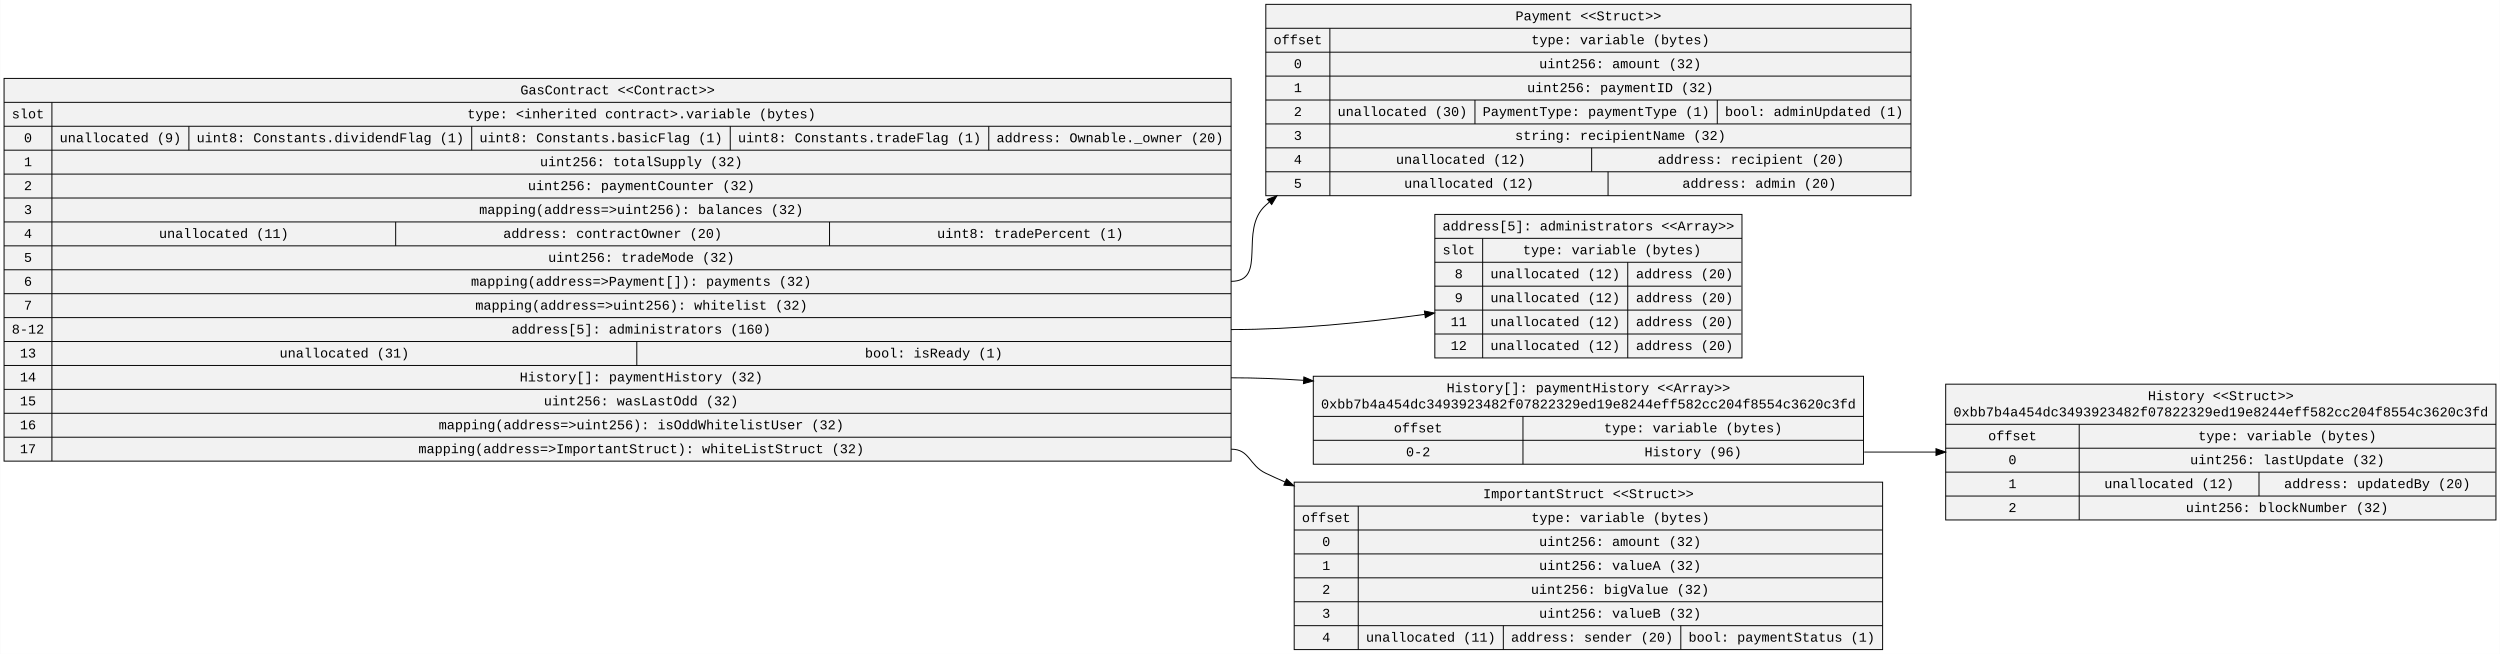
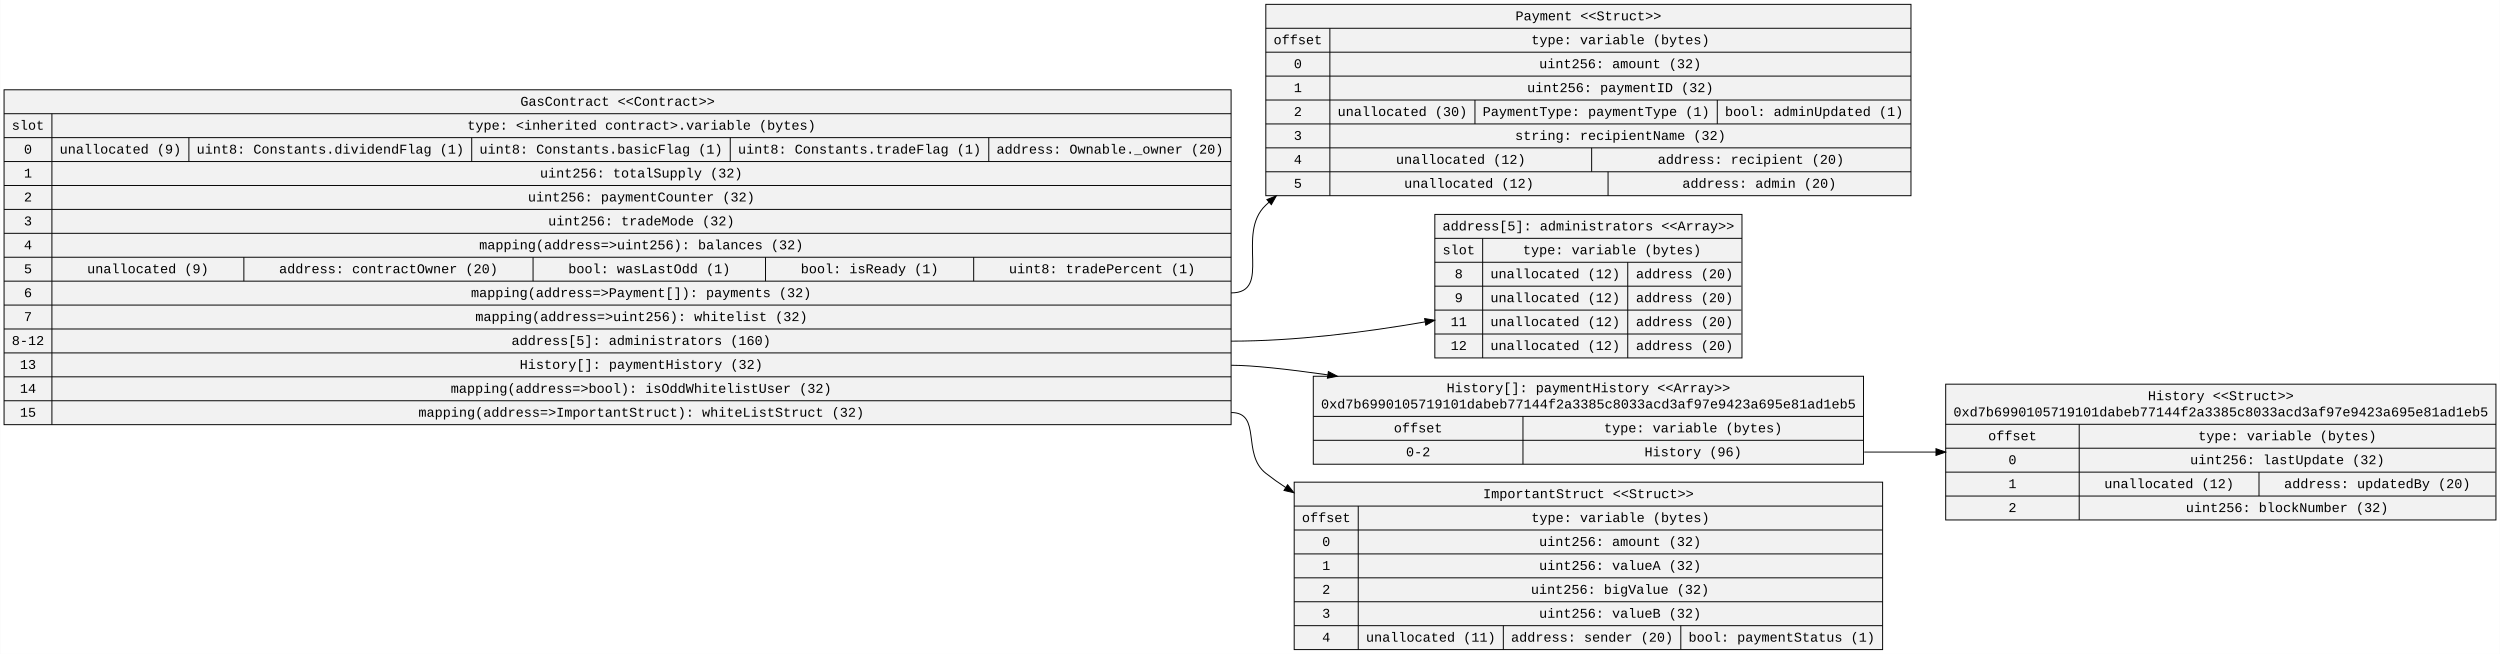
<svg xmlns="http://www.w3.org/2000/svg" width="2592pt" height="678pt" viewBox="0.00 0.00 2591.58 678.00">
  <g id="graph0" class="graph" transform="scale(1 1) rotate(0) translate(4 674)">
    <polygon fill="white" stroke="transparent" points="-4,4 -4,-674 2587.58,-674 2587.58,4 -4,4" />
    <g id="node1" class="node">
-       <polygon fill="#f2f2f2" stroke="black" points="0,-195.9 0,-592.7 1272.19,-592.7 1272.19,-195.9 0,-195.9" />
-       <text text-anchor="middle" x="636.1" y="-576.1" font-family="Courier New" font-size="14.00">GasContract &lt;&lt;Contract&gt;&gt;</text>
-       <polyline fill="none" stroke="black" points="0,-567.9 1272.19,-567.9 " />
-       <text text-anchor="middle" x="24.8" y="-551.3" font-family="Courier New" font-size="14.00">slot</text>
-       <polyline fill="none" stroke="black" points="0,-543.1 49.61,-543.1 " />
-       <text text-anchor="middle" x="24.8" y="-526.5" font-family="Courier New" font-size="14.00">0</text>
-       <polyline fill="none" stroke="black" points="0,-518.3 49.61,-518.3 " />
-       <text text-anchor="middle" x="24.8" y="-501.7" font-family="Courier New" font-size="14.00">1</text>
-       <polyline fill="none" stroke="black" points="0,-493.5 49.61,-493.5 " />
-       <text text-anchor="middle" x="24.8" y="-476.9" font-family="Courier New" font-size="14.00">2</text>
-       <polyline fill="none" stroke="black" points="0,-468.7 49.61,-468.7 " />
-       <text text-anchor="middle" x="24.8" y="-452.1" font-family="Courier New" font-size="14.00">3</text>
-       <polyline fill="none" stroke="black" points="0,-443.9 49.61,-443.9 " />
-       <text text-anchor="middle" x="24.8" y="-427.3" font-family="Courier New" font-size="14.00">4</text>
-       <polyline fill="none" stroke="black" points="0,-419.1 49.61,-419.1 " />
-       <text text-anchor="middle" x="24.8" y="-402.5" font-family="Courier New" font-size="14.00">5</text>
-       <polyline fill="none" stroke="black" points="0,-394.3 49.61,-394.3 " />
-       <text text-anchor="middle" x="24.8" y="-377.7" font-family="Courier New" font-size="14.00">6</text>
-       <polyline fill="none" stroke="black" points="0,-369.5 49.61,-369.5 " />
-       <text text-anchor="middle" x="24.8" y="-352.9" font-family="Courier New" font-size="14.00">7</text>
-       <polyline fill="none" stroke="black" points="0,-344.7 49.61,-344.7 " />
-       <text text-anchor="middle" x="24.8" y="-328.1" font-family="Courier New" font-size="14.00">8-12</text>
-       <polyline fill="none" stroke="black" points="0,-319.9 49.61,-319.9 " />
-       <text text-anchor="middle" x="24.8" y="-303.3" font-family="Courier New" font-size="14.00">13</text>
-       <polyline fill="none" stroke="black" points="0,-295.1 49.61,-295.1 " />
-       <text text-anchor="middle" x="24.8" y="-278.5" font-family="Courier New" font-size="14.00">14</text>
-       <polyline fill="none" stroke="black" points="0,-270.3 49.61,-270.3 " />
-       <text text-anchor="middle" x="24.8" y="-253.7" font-family="Courier New" font-size="14.00">15</text>
-       <polyline fill="none" stroke="black" points="0,-245.5 49.61,-245.5 " />
-       <text text-anchor="middle" x="24.8" y="-228.9" font-family="Courier New" font-size="14.00">16</text>
-       <polyline fill="none" stroke="black" points="0,-220.7 49.61,-220.7 " />
-       <text text-anchor="middle" x="24.8" y="-204.1" font-family="Courier New" font-size="14.00">17</text>
-       <polyline fill="none" stroke="black" points="49.61,-195.9 49.61,-567.9 " />
-       <text text-anchor="middle" x="660.9" y="-551.3" font-family="Courier New" font-size="14.00">type: &lt;inherited contract&gt;.variable (bytes)</text>
-       <polyline fill="none" stroke="black" points="49.61,-543.1 1272.19,-543.1 " />
-       <text text-anchor="middle" x="120.62" y="-526.5" font-family="Courier New" font-size="14.00">unallocated (9)</text>
-       <polyline fill="none" stroke="black" points="191.63,-518.3 191.63,-543.1 " />
-       <text text-anchor="middle" x="338.25" y="-526.5" font-family="Courier New" font-size="14.00">uint8: Constants.dividendFlag (1)</text>
-       <polyline fill="none" stroke="black" points="484.87,-518.3 484.87,-543.1 " />
-       <text text-anchor="middle" x="618.89" y="-526.5" font-family="Courier New" font-size="14.00">uint8: Constants.basicFlag (1)</text>
-       <polyline fill="none" stroke="black" points="752.91,-518.3 752.91,-543.1 " />
-       <text text-anchor="middle" x="886.93" y="-526.5" font-family="Courier New" font-size="14.00">uint8: Constants.tradeFlag (1)</text>
-       <polyline fill="none" stroke="black" points="1020.95,-518.3 1020.95,-543.1 " />
-       <text text-anchor="middle" x="1146.57" y="-526.5" font-family="Courier New" font-size="14.00">address: Ownable._owner (20)</text>
-       <polyline fill="none" stroke="black" points="49.61,-518.3 1272.19,-518.3 " />
-       <text text-anchor="middle" x="660.62" y="-501.7" font-family="Courier New" font-size="14.00">uint256: totalSupply (32)</text>
-       <polyline fill="none" stroke="black" points="49.61,-493.5 1272.19,-493.5 " />
-       <text text-anchor="middle" x="660.72" y="-476.9" font-family="Courier New" font-size="14.00">uint256: paymentCounter (32)</text>
-       <polyline fill="none" stroke="black" points="49.61,-468.7 1272.19,-468.7 " />
-       <text text-anchor="middle" x="660.63" y="-452.1" font-family="Courier New" font-size="14.00">mapping(address=&gt;uint256): balances (32)</text>
-       <polyline fill="none" stroke="black" points="49.61,-443.9 1272.19,-443.9 " />
-       <text text-anchor="middle" x="227.82" y="-427.3" font-family="Courier New" font-size="14.00">unallocated (11)</text>
-       <polyline fill="none" stroke="black" points="406.03,-419.1 406.03,-443.9 " />
-       <text text-anchor="middle" x="630.95" y="-427.3" font-family="Courier New" font-size="14.00">address: contractOwner (20)</text>
-       <polyline fill="none" stroke="black" points="855.86,-419.1 855.86,-443.9 " />
-       <text text-anchor="middle" x="1063.98" y="-427.3" font-family="Courier New" font-size="14.00">uint8: tradePercent (1)</text>
-       <polyline fill="none" stroke="black" points="49.61,-419.1 1272.19,-419.1 " />
-       <text text-anchor="middle" x="660.72" y="-402.5" font-family="Courier New" font-size="14.00">uint256: tradeMode (32)</text>
-       <polyline fill="none" stroke="black" points="49.61,-394.3 1272.19,-394.3 " />
-       <text text-anchor="middle" x="660.53" y="-377.7" font-family="Courier New" font-size="14.00">mapping(address=&gt;Payment[]): payments (32)</text>
-       <polyline fill="none" stroke="black" points="49.61,-369.5 1272.19,-369.5 " />
-       <text text-anchor="middle" x="660.83" y="-352.9" font-family="Courier New" font-size="14.00">mapping(address=&gt;uint256): whitelist (32)</text>
-       <polyline fill="none" stroke="black" points="49.61,-344.7 1272.19,-344.7 " />
-       <text text-anchor="middle" x="660.53" y="-328.1" font-family="Courier New" font-size="14.00">address[5]: administrators (160)</text>
-       <polyline fill="none" stroke="black" points="49.61,-319.9 1272.19,-319.9 " />
-       <text text-anchor="middle" x="352.82" y="-303.3" font-family="Courier New" font-size="14.00">unallocated (31)</text>
-       <polyline fill="none" stroke="black" points="656.03,-295.1 656.03,-319.9 " />
-       <text text-anchor="middle" x="963.94" y="-303.3" font-family="Courier New" font-size="14.00">bool: isReady (1)</text>
-       <polyline fill="none" stroke="black" points="49.61,-295.1 1272.19,-295.1 " />
-       <text text-anchor="middle" x="660.63" y="-278.5" font-family="Courier New" font-size="14.00">History[]: paymentHistory (32)</text>
-       <polyline fill="none" stroke="black" points="49.61,-270.3 1272.19,-270.3 " />
-       <text text-anchor="middle" x="660.42" y="-253.7" font-family="Courier New" font-size="14.00">uint256: wasLastOdd (32)</text>
-       <polyline fill="none" stroke="black" points="49.61,-245.5 1272.19,-245.5 " />
-       <text text-anchor="middle" x="660.64" y="-228.9" font-family="Courier New" font-size="14.00">mapping(address=&gt;uint256): isOddWhitelistUser (32)</text>
-       <polyline fill="none" stroke="black" points="49.61,-220.7 1272.19,-220.7 " />
-       <text text-anchor="middle" x="660.64" y="-204.1" font-family="Courier New" font-size="14.00">mapping(address=&gt;ImportantStruct): whiteListStruct (32)</text>
+       <polygon fill="#f2f2f2" stroke="black" points="0,-233.7 0,-580.9 1272.19,-580.9 1272.19,-233.7 0,-233.7" />
+       <text text-anchor="middle" x="636.1" y="-564.3" font-family="Courier New" font-size="14.00">GasContract &lt;&lt;Contract&gt;&gt;</text>
+       <polyline fill="none" stroke="black" points="0,-556.1 1272.19,-556.1 " />
+       <text text-anchor="middle" x="24.8" y="-539.5" font-family="Courier New" font-size="14.00">slot</text>
+       <polyline fill="none" stroke="black" points="0,-531.3 49.61,-531.3 " />
+       <text text-anchor="middle" x="24.8" y="-514.7" font-family="Courier New" font-size="14.00">0</text>
+       <polyline fill="none" stroke="black" points="0,-506.5 49.61,-506.5 " />
+       <text text-anchor="middle" x="24.8" y="-489.9" font-family="Courier New" font-size="14.00">1</text>
+       <polyline fill="none" stroke="black" points="0,-481.7 49.61,-481.7 " />
+       <text text-anchor="middle" x="24.8" y="-465.1" font-family="Courier New" font-size="14.00">2</text>
+       <polyline fill="none" stroke="black" points="0,-456.9 49.61,-456.9 " />
+       <text text-anchor="middle" x="24.8" y="-440.3" font-family="Courier New" font-size="14.00">3</text>
+       <polyline fill="none" stroke="black" points="0,-432.1 49.61,-432.1 " />
+       <text text-anchor="middle" x="24.8" y="-415.5" font-family="Courier New" font-size="14.00">4</text>
+       <polyline fill="none" stroke="black" points="0,-407.3 49.61,-407.3 " />
+       <text text-anchor="middle" x="24.8" y="-390.7" font-family="Courier New" font-size="14.00">5</text>
+       <polyline fill="none" stroke="black" points="0,-382.5 49.61,-382.5 " />
+       <text text-anchor="middle" x="24.8" y="-365.9" font-family="Courier New" font-size="14.00">6</text>
+       <polyline fill="none" stroke="black" points="0,-357.7 49.61,-357.7 " />
+       <text text-anchor="middle" x="24.8" y="-341.1" font-family="Courier New" font-size="14.00">7</text>
+       <polyline fill="none" stroke="black" points="0,-332.9 49.61,-332.9 " />
+       <text text-anchor="middle" x="24.8" y="-316.3" font-family="Courier New" font-size="14.00">8-12</text>
+       <polyline fill="none" stroke="black" points="0,-308.1 49.61,-308.1 " />
+       <text text-anchor="middle" x="24.8" y="-291.5" font-family="Courier New" font-size="14.00">13</text>
+       <polyline fill="none" stroke="black" points="0,-283.3 49.61,-283.3 " />
+       <text text-anchor="middle" x="24.8" y="-266.7" font-family="Courier New" font-size="14.00">14</text>
+       <polyline fill="none" stroke="black" points="0,-258.5 49.61,-258.5 " />
+       <text text-anchor="middle" x="24.8" y="-241.9" font-family="Courier New" font-size="14.00">15</text>
+       <polyline fill="none" stroke="black" points="49.61,-233.7 49.61,-556.1 " />
+       <text text-anchor="middle" x="660.9" y="-539.5" font-family="Courier New" font-size="14.00">type: &lt;inherited contract&gt;.variable (bytes)</text>
+       <polyline fill="none" stroke="black" points="49.61,-531.3 1272.19,-531.3 " />
+       <text text-anchor="middle" x="120.62" y="-514.7" font-family="Courier New" font-size="14.00">unallocated (9)</text>
+       <polyline fill="none" stroke="black" points="191.63,-506.5 191.63,-531.3 " />
+       <text text-anchor="middle" x="338.25" y="-514.7" font-family="Courier New" font-size="14.00">uint8: Constants.dividendFlag (1)</text>
+       <polyline fill="none" stroke="black" points="484.87,-506.5 484.87,-531.3 " />
+       <text text-anchor="middle" x="618.89" y="-514.7" font-family="Courier New" font-size="14.00">uint8: Constants.basicFlag (1)</text>
+       <polyline fill="none" stroke="black" points="752.91,-506.5 752.91,-531.3 " />
+       <text text-anchor="middle" x="886.93" y="-514.7" font-family="Courier New" font-size="14.00">uint8: Constants.tradeFlag (1)</text>
+       <polyline fill="none" stroke="black" points="1020.95,-506.5 1020.95,-531.3 " />
+       <text text-anchor="middle" x="1146.57" y="-514.7" font-family="Courier New" font-size="14.00">address: Ownable._owner (20)</text>
+       <polyline fill="none" stroke="black" points="49.61,-506.5 1272.19,-506.5 " />
+       <text text-anchor="middle" x="660.62" y="-489.9" font-family="Courier New" font-size="14.00">uint256: totalSupply (32)</text>
+       <polyline fill="none" stroke="black" points="49.61,-481.7 1272.19,-481.7 " />
+       <text text-anchor="middle" x="660.72" y="-465.1" font-family="Courier New" font-size="14.00">uint256: paymentCounter (32)</text>
+       <polyline fill="none" stroke="black" points="49.61,-456.9 1272.19,-456.9 " />
+       <text text-anchor="middle" x="660.72" y="-440.3" font-family="Courier New" font-size="14.00">uint256: tradeMode (32)</text>
+       <polyline fill="none" stroke="black" points="49.61,-432.1 1272.19,-432.1 " />
+       <text text-anchor="middle" x="660.63" y="-415.5" font-family="Courier New" font-size="14.00">mapping(address=&gt;uint256): balances (32)</text>
+       <polyline fill="none" stroke="black" points="49.61,-407.3 1272.19,-407.3 " />
+       <text text-anchor="middle" x="149.12" y="-390.7" font-family="Courier New" font-size="14.00">unallocated (9)</text>
+       <polyline fill="none" stroke="black" points="248.63,-382.5 248.63,-407.3 " />
+       <text text-anchor="middle" x="398.54" y="-390.7" font-family="Courier New" font-size="14.00">address: contractOwner (20)</text>
+       <polyline fill="none" stroke="black" points="548.46,-382.5 548.46,-407.3 " />
+       <text text-anchor="middle" x="668.98" y="-390.7" font-family="Courier New" font-size="14.00">bool: wasLastOdd (1)</text>
+       <polyline fill="none" stroke="black" points="789.49,-382.5 789.49,-407.3 " />
+       <text text-anchor="middle" x="897.4" y="-390.7" font-family="Courier New" font-size="14.00">bool: isReady (1)</text>
+       <polyline fill="none" stroke="black" points="1005.31,-382.5 1005.31,-407.3 " />
+       <text text-anchor="middle" x="1138.43" y="-390.7" font-family="Courier New" font-size="14.00">uint8: tradePercent (1)</text>
+       <polyline fill="none" stroke="black" points="49.61,-382.5 1272.19,-382.5 " />
+       <text text-anchor="middle" x="660.53" y="-365.9" font-family="Courier New" font-size="14.00">mapping(address=&gt;Payment[]): payments (32)</text>
+       <polyline fill="none" stroke="black" points="49.61,-357.7 1272.19,-357.7 " />
+       <text text-anchor="middle" x="660.83" y="-341.1" font-family="Courier New" font-size="14.00">mapping(address=&gt;uint256): whitelist (32)</text>
+       <polyline fill="none" stroke="black" points="49.61,-332.9 1272.19,-332.9 " />
+       <text text-anchor="middle" x="660.53" y="-316.3" font-family="Courier New" font-size="14.00">address[5]: administrators (160)</text>
+       <polyline fill="none" stroke="black" points="49.61,-308.1 1272.19,-308.1 " />
+       <text text-anchor="middle" x="660.63" y="-291.5" font-family="Courier New" font-size="14.00">History[]: paymentHistory (32)</text>
+       <polyline fill="none" stroke="black" points="49.61,-283.3 1272.19,-283.3 " />
+       <text text-anchor="middle" x="660.54" y="-266.7" font-family="Courier New" font-size="14.00">mapping(address=&gt;bool): isOddWhitelistUser (32)</text>
+       <polyline fill="none" stroke="black" points="49.61,-258.5 1272.19,-258.5 " />
+       <text text-anchor="middle" x="660.64" y="-241.9" font-family="Courier New" font-size="14.00">mapping(address=&gt;ImportantStruct): whiteListStruct (32)</text>
    </g>
    <g id="node2" class="node">
      <polygon fill="#f2f2f2" stroke="black" points="1308.19,-471.1 1308.19,-669.5 1977.09,-669.5 1977.09,-471.1 1308.19,-471.1" />
      <text text-anchor="middle" x="1642.64" y="-652.9" font-family="Courier New" font-size="14.00">Payment &lt;&lt;Struct&gt;&gt;</text>
      <polyline fill="none" stroke="black" points="1308.19,-644.7 1977.09,-644.7 " />
      <text text-anchor="middle" x="1341.4" y="-628.1" font-family="Courier New" font-size="14.00">offset</text>
      <polyline fill="none" stroke="black" points="1308.19,-619.9 1374.6,-619.9 " />
      <text text-anchor="middle" x="1341.4" y="-603.3" font-family="Courier New" font-size="14.00">0</text>
      <polyline fill="none" stroke="black" points="1308.19,-595.1 1374.6,-595.1 " />
      <text text-anchor="middle" x="1341.4" y="-578.5" font-family="Courier New" font-size="14.00">1</text>
      <polyline fill="none" stroke="black" points="1308.19,-570.3 1374.6,-570.3 " />
      <text text-anchor="middle" x="1341.4" y="-553.7" font-family="Courier New" font-size="14.00">2</text>
      <polyline fill="none" stroke="black" points="1308.19,-545.5 1374.6,-545.5 " />
      <text text-anchor="middle" x="1341.4" y="-528.9" font-family="Courier New" font-size="14.00">3</text>
      <polyline fill="none" stroke="black" points="1308.19,-520.7 1374.6,-520.7 " />
      <text text-anchor="middle" x="1341.4" y="-504.1" font-family="Courier New" font-size="14.00">4</text>
      <polyline fill="none" stroke="black" points="1308.19,-495.9 1374.6,-495.9 " />
      <text text-anchor="middle" x="1341.4" y="-479.3" font-family="Courier New" font-size="14.00">5</text>
      <polyline fill="none" stroke="black" points="1374.6,-471.1 1374.6,-644.7 " />
      <text text-anchor="middle" x="1675.84" y="-628.1" font-family="Courier New" font-size="14.00">type: variable (bytes)</text>
      <polyline fill="none" stroke="black" points="1374.6,-619.9 1977.09,-619.9 " />
      <text text-anchor="middle" x="1675.61" y="-603.3" font-family="Courier New" font-size="14.00">uint256: amount (32)</text>
      <polyline fill="none" stroke="black" points="1374.6,-595.1 1977.09,-595.1 " />
      <text text-anchor="middle" x="1675.72" y="-578.5" font-family="Courier New" font-size="14.00">uint256: paymentID (32)</text>
      <polyline fill="none" stroke="black" points="1374.6,-570.3 1977.09,-570.3 " />
      <text text-anchor="middle" x="1449.81" y="-553.7" font-family="Courier New" font-size="14.00">unallocated (30)</text>
      <polyline fill="none" stroke="black" points="1525.02,-545.5 1525.02,-570.3 " />
      <text text-anchor="middle" x="1650.64" y="-553.7" font-family="Courier New" font-size="14.00">PaymentType: paymentType (1)</text>
      <polyline fill="none" stroke="black" points="1776.26,-545.5 1776.26,-570.3 " />
      <text text-anchor="middle" x="1876.67" y="-553.7" font-family="Courier New" font-size="14.00">bool: adminUpdated (1)</text>
      <polyline fill="none" stroke="black" points="1374.6,-545.5 1977.09,-545.5 " />
      <text text-anchor="middle" x="1675.82" y="-528.9" font-family="Courier New" font-size="14.00">string: recipientName (32)</text>
      <polyline fill="none" stroke="black" points="1374.6,-520.7 1977.09,-520.7 " />
      <text text-anchor="middle" x="1510.31" y="-504.1" font-family="Courier New" font-size="14.00">unallocated (12)</text>
      <polyline fill="none" stroke="black" points="1646.02,-495.9 1646.02,-520.7 " />
      <text text-anchor="middle" x="1811.14" y="-504.1" font-family="Courier New" font-size="14.00">address: recipient (20)</text>
      <polyline fill="none" stroke="black" points="1374.6,-495.9 1977.09,-495.9 " />
      <text text-anchor="middle" x="1518.81" y="-479.3" font-family="Courier New" font-size="14.00">unallocated (12)</text>
      <polyline fill="none" stroke="black" points="1663.02,-471.1 1663.02,-495.9 " />
      <text text-anchor="middle" x="1819.83" y="-479.3" font-family="Courier New" font-size="14.00">address: admin (20)</text>
    </g>
    <g id="edge1" class="edge">
-       <path fill="none" stroke="black" d="M1272.1,-382.3C1310.7,-382.3 1279.4,-435.58 1308.19,-461.3 1309.36,-462.35 1310.54,-463.38 1311.73,-464.41" />
-       <polygon fill="black" stroke="black" points="1309.8,-467.35 1319.74,-471.04 1314.27,-461.96 1309.8,-467.35" />
+       <path fill="none" stroke="black" d="M1272.1,-370.3C1315.61,-370.3 1276.49,-431.5 1308.19,-461.3 1309.3,-462.34 1310.42,-463.38 1311.55,-464.4" />
+       <polygon fill="black" stroke="black" points="1309.3,-467.08 1319.14,-471.01 1313.9,-461.8 1309.3,-467.08" />
    </g>
    <g id="node3" class="node">
      <polygon fill="#f2f2f2" stroke="black" points="1483.42,-302.9 1483.42,-451.7 1801.87,-451.7 1801.87,-302.9 1483.42,-302.9" />
      <text text-anchor="middle" x="1642.64" y="-435.1" font-family="Courier New" font-size="14.00">address[5]: administrators &lt;&lt;Array&gt;&gt;</text>
      <polyline fill="none" stroke="black" points="1483.42,-426.9 1801.87,-426.9 " />
      <text text-anchor="middle" x="1508.22" y="-410.3" font-family="Courier New" font-size="14.00">slot</text>
      <polyline fill="none" stroke="black" points="1483.42,-402.1 1533.02,-402.1 " />
      <text text-anchor="middle" x="1508.22" y="-385.5" font-family="Courier New" font-size="14.00">8</text>
      <polyline fill="none" stroke="black" points="1483.42,-377.3 1533.02,-377.3 " />
      <text text-anchor="middle" x="1508.22" y="-360.7" font-family="Courier New" font-size="14.00">9</text>
      <polyline fill="none" stroke="black" points="1483.42,-352.5 1533.02,-352.5 " />
      <text text-anchor="middle" x="1508.22" y="-335.9" font-family="Courier New" font-size="14.00">11</text>
      <polyline fill="none" stroke="black" points="1483.42,-327.7 1533.02,-327.7 " />
      <text text-anchor="middle" x="1508.22" y="-311.1" font-family="Courier New" font-size="14.00">12</text>
      <polyline fill="none" stroke="black" points="1533.02,-302.9 1533.02,-426.9 " />
      <text text-anchor="middle" x="1667.14" y="-410.3" font-family="Courier New" font-size="14.00">type: variable (bytes)</text>
      <polyline fill="none" stroke="black" points="1533.02,-402.1 1801.26,-402.1 " />
      <text text-anchor="middle" x="1608.23" y="-385.5" font-family="Courier New" font-size="14.00">unallocated (12)</text>
      <polyline fill="none" stroke="black" points="1683.44,-377.3 1683.44,-402.1 " />
      <text text-anchor="middle" x="1742.35" y="-385.5" font-family="Courier New" font-size="14.00">address (20)</text>
      <polyline fill="none" stroke="black" points="1533.02,-377.3 1801.26,-377.3 " />
      <text text-anchor="middle" x="1608.23" y="-360.7" font-family="Courier New" font-size="14.00">unallocated (12)</text>
      <polyline fill="none" stroke="black" points="1683.44,-352.5 1683.44,-377.3 " />
      <text text-anchor="middle" x="1742.35" y="-360.7" font-family="Courier New" font-size="14.00">address (20)</text>
      <polyline fill="none" stroke="black" points="1533.02,-352.5 1801.26,-352.5 " />
      <text text-anchor="middle" x="1608.23" y="-335.9" font-family="Courier New" font-size="14.00">unallocated (12)</text>
      <polyline fill="none" stroke="black" points="1683.44,-327.7 1683.44,-352.5 " />
      <text text-anchor="middle" x="1742.35" y="-335.9" font-family="Courier New" font-size="14.00">address (20)</text>
      <polyline fill="none" stroke="black" points="1533.02,-327.7 1801.26,-327.7 " />
      <text text-anchor="middle" x="1608.23" y="-311.1" font-family="Courier New" font-size="14.00">unallocated (12)</text>
      <polyline fill="none" stroke="black" points="1683.44,-302.9 1683.44,-327.7 " />
      <text text-anchor="middle" x="1742.35" y="-311.1" font-family="Courier New" font-size="14.00">address (20)</text>
    </g>
    <g id="edge2" class="edge">
-       <path fill="none" stroke="black" d="M1272.1,-332.3C1338.05,-332.3 1410.13,-339.45 1472.99,-348.05" />
-       <polygon fill="black" stroke="black" points="1472.61,-351.53 1483,-349.44 1473.57,-344.6 1472.61,-351.53" />
+       <path fill="none" stroke="black" d="M1272.1,-320.3C1338.34,-320.3 1410.48,-329.36 1473.3,-340.25" />
+       <polygon fill="black" stroke="black" points="1472.85,-343.72 1483.3,-342.01 1474.06,-336.83 1472.85,-343.72" />
    </g>
    <g id="node5" class="node">
      <polygon fill="#f2f2f2" stroke="black" points="1357.4,-192.7 1357.4,-283.9 1927.89,-283.9 1927.89,-192.7 1357.4,-192.7" />
      <text text-anchor="middle" x="1642.64" y="-267.3" font-family="Courier New" font-size="14.00">History[]: paymentHistory &lt;&lt;Array&gt;&gt;</text>
-       <text text-anchor="middle" x="1642.64" y="-250.5" font-family="Courier New" font-size="14.00">0xbb7b4a454dc3493923482f07822329ed19e8244eff582cc204f8554c3620c3fd</text>
+       <text text-anchor="middle" x="1642.64" y="-250.5" font-family="Courier New" font-size="14.00">0xd7b6990105719101dabeb77144f2a3385c8033acd3af97e9423a695e81ad1eb5</text>
      <polyline fill="none" stroke="black" points="1357.4,-242.3 1927.89,-242.3 " />
      <text text-anchor="middle" x="1466.1" y="-225.7" font-family="Courier New" font-size="14.00">offset</text>
      <polyline fill="none" stroke="black" points="1357.4,-217.5 1574.8,-217.5 " />
      <text text-anchor="middle" x="1466.1" y="-200.9" font-family="Courier New" font-size="14.00">0-2</text>
      <polyline fill="none" stroke="black" points="1574.8,-192.7 1574.8,-242.3 " />
      <text text-anchor="middle" x="1751.22" y="-225.7" font-family="Courier New" font-size="14.00">type: variable (bytes)</text>
      <polyline fill="none" stroke="black" points="1574.8,-217.5 1927.63,-217.5 " />
      <text text-anchor="middle" x="1751.21" y="-200.9" font-family="Courier New" font-size="14.00">History (96)</text>
    </g>
    <g id="edge3" class="edge">
-       <path fill="none" stroke="black" d="M1272.19,-282.3C1296.64,-282.3 1321.94,-281.34 1347.29,-279.7" />
-       <polygon fill="black" stroke="black" points="1347.65,-283.18 1357.39,-279.01 1347.18,-276.2 1347.65,-283.18" />
+       <path fill="none" stroke="black" d="M1272.19,-295.3C1294.27,-295.3 1330.72,-291.27 1372.33,-285.36" />
+       <polygon fill="black" stroke="black" points="1373.03,-288.79 1382.43,-283.9 1372.03,-281.87 1373.03,-288.79" />
    </g>
    <g id="node6" class="node">
      <polygon fill="#f2f2f2" stroke="black" points="1337.6,-0.5 1337.6,-174.1 1947.69,-174.1 1947.69,-0.5 1337.6,-0.5" />
      <text text-anchor="middle" x="1642.64" y="-157.5" font-family="Courier New" font-size="14.00">ImportantStruct &lt;&lt;Struct&gt;&gt;</text>
      <polyline fill="none" stroke="black" points="1337.6,-149.3 1947.69,-149.3 " />
      <text text-anchor="middle" x="1370.8" y="-132.7" font-family="Courier New" font-size="14.00">offset</text>
      <polyline fill="none" stroke="black" points="1337.6,-124.5 1404,-124.5 " />
      <text text-anchor="middle" x="1370.8" y="-107.9" font-family="Courier New" font-size="14.00">0</text>
      <polyline fill="none" stroke="black" points="1337.6,-99.7 1404,-99.7 " />
      <text text-anchor="middle" x="1370.8" y="-83.1" font-family="Courier New" font-size="14.00">1</text>
      <polyline fill="none" stroke="black" points="1337.6,-74.9 1404,-74.9 " />
      <text text-anchor="middle" x="1370.8" y="-58.3" font-family="Courier New" font-size="14.00">2</text>
      <polyline fill="none" stroke="black" points="1337.6,-50.1 1404,-50.1 " />
      <text text-anchor="middle" x="1370.8" y="-33.5" font-family="Courier New" font-size="14.00">3</text>
      <polyline fill="none" stroke="black" points="1337.6,-25.3 1404,-25.3 " />
      <text text-anchor="middle" x="1370.8" y="-8.7" font-family="Courier New" font-size="14.00">4</text>
      <polyline fill="none" stroke="black" points="1404,-0.5 1404,-149.3 " />
      <text text-anchor="middle" x="1675.84" y="-132.7" font-family="Courier New" font-size="14.00">type: variable (bytes)</text>
      <polyline fill="none" stroke="black" points="1404,-124.5 1947.69,-124.5 " />
      <text text-anchor="middle" x="1675.52" y="-107.9" font-family="Courier New" font-size="14.00">uint256: amount (32)</text>
      <polyline fill="none" stroke="black" points="1404,-99.7 1947.69,-99.7 " />
      <text text-anchor="middle" x="1675.52" y="-83.1" font-family="Courier New" font-size="14.00">uint256: valueA (32)</text>
      <polyline fill="none" stroke="black" points="1404,-74.9 1947.69,-74.9 " />
      <text text-anchor="middle" x="1675.42" y="-58.3" font-family="Courier New" font-size="14.00">uint256: bigValue (32)</text>
      <polyline fill="none" stroke="black" points="1404,-50.1 1947.69,-50.1 " />
      <text text-anchor="middle" x="1675.52" y="-33.5" font-family="Courier New" font-size="14.00">uint256: valueB (32)</text>
      <polyline fill="none" stroke="black" points="1404,-25.3 1947.69,-25.3 " />
      <text text-anchor="middle" x="1479.22" y="-8.7" font-family="Courier New" font-size="14.00">unallocated (11)</text>
      <polyline fill="none" stroke="black" points="1554.43,-0.5 1554.43,-25.3 " />
      <text text-anchor="middle" x="1646.44" y="-8.7" font-family="Courier New" font-size="14.00">address: sender (20)</text>
      <polyline fill="none" stroke="black" points="1738.45,-0.5 1738.45,-25.3 " />
      <text text-anchor="middle" x="1843.07" y="-8.7" font-family="Courier New" font-size="14.00">bool: paymentStatus (1)</text>
    </g>
    <g id="edge4" class="edge">
-       <path fill="none" stroke="black" d="M1272.19,-208.3C1291.67,-208.3 1290.6,-191.66 1308.19,-183.3 1314.74,-180.19 1321.4,-177.16 1328.17,-174.21" />
-       <polygon fill="black" stroke="black" points="1329.63,-177.39 1337.45,-170.23 1326.88,-170.95 1329.63,-177.39" />
+       <path fill="none" stroke="black" d="M1272.19,-246.3C1304.44,-246.3 1282.83,-203.22 1308.19,-183.3 1314.83,-178.08 1321.74,-173.15 1328.88,-168.49" />
+       <polygon fill="black" stroke="black" points="1330.77,-171.43 1337.35,-163.13 1327.03,-165.51 1330.77,-171.43" />
    </g>
    <g id="node4" class="node">
      <polygon fill="#f2f2f2" stroke="black" points="2013.09,-134.9 2013.09,-275.7 2583.58,-275.7 2583.58,-134.9 2013.09,-134.9" />
      <text text-anchor="middle" x="2298.33" y="-259.1" font-family="Courier New" font-size="14.00">History &lt;&lt;Struct&gt;&gt;</text>
-       <text text-anchor="middle" x="2298.33" y="-242.3" font-family="Courier New" font-size="14.00">0xbb7b4a454dc3493923482f07822329ed19e8244eff582cc204f8554c3620c3fd</text>
+       <text text-anchor="middle" x="2298.33" y="-242.3" font-family="Courier New" font-size="14.00">0xd7b6990105719101dabeb77144f2a3385c8033acd3af97e9423a695e81ad1eb5</text>
      <polyline fill="none" stroke="black" points="2013.09,-234.1 2583.58,-234.1 " />
      <text text-anchor="middle" x="2082.29" y="-217.5" font-family="Courier New" font-size="14.00">offset</text>
      <polyline fill="none" stroke="black" points="2013.09,-209.3 2151.5,-209.3 " />
      <text text-anchor="middle" x="2082.29" y="-192.7" font-family="Courier New" font-size="14.00">0</text>
      <polyline fill="none" stroke="black" points="2013.09,-184.5 2151.5,-184.5 " />
      <text text-anchor="middle" x="2082.29" y="-167.9" font-family="Courier New" font-size="14.00">1</text>
      <polyline fill="none" stroke="black" points="2013.09,-159.7 2151.5,-159.7 " />
      <text text-anchor="middle" x="2082.29" y="-143.1" font-family="Courier New" font-size="14.00">2</text>
      <polyline fill="none" stroke="black" points="2151.5,-134.9 2151.5,-234.1 " />
      <text text-anchor="middle" x="2367.32" y="-217.5" font-family="Courier New" font-size="14.00">type: variable (bytes)</text>
      <polyline fill="none" stroke="black" points="2151.5,-209.3 2583.15,-209.3 " />
      <text text-anchor="middle" x="2367.31" y="-192.7" font-family="Courier New" font-size="14.00">uint256: lastUpdate (32)</text>
      <polyline fill="none" stroke="black" points="2151.5,-184.5 2583.15,-184.5 " />
      <text text-anchor="middle" x="2244.71" y="-167.9" font-family="Courier New" font-size="14.00">unallocated (12)</text>
      <polyline fill="none" stroke="black" points="2337.92,-159.7 2337.92,-184.5 " />
      <text text-anchor="middle" x="2460.54" y="-167.9" font-family="Courier New" font-size="14.00">address: updatedBy (20)</text>
      <polyline fill="none" stroke="black" points="2151.5,-159.7 2583.15,-159.7 " />
      <text text-anchor="middle" x="2367.02" y="-143.1" font-family="Courier New" font-size="14.00">uint256: blockNumber (32)</text>
    </g>
    <g id="edge5" class="edge">
      <path fill="none" stroke="black" d="M1928.64,-205.3C1952.8,-205.3 1977.85,-205.3 2003,-205.3" />
      <polygon fill="black" stroke="black" points="2003.02,-208.8 2013.02,-205.3 2003.02,-201.8 2003.02,-208.8" />
    </g>
  </g>
</svg>
